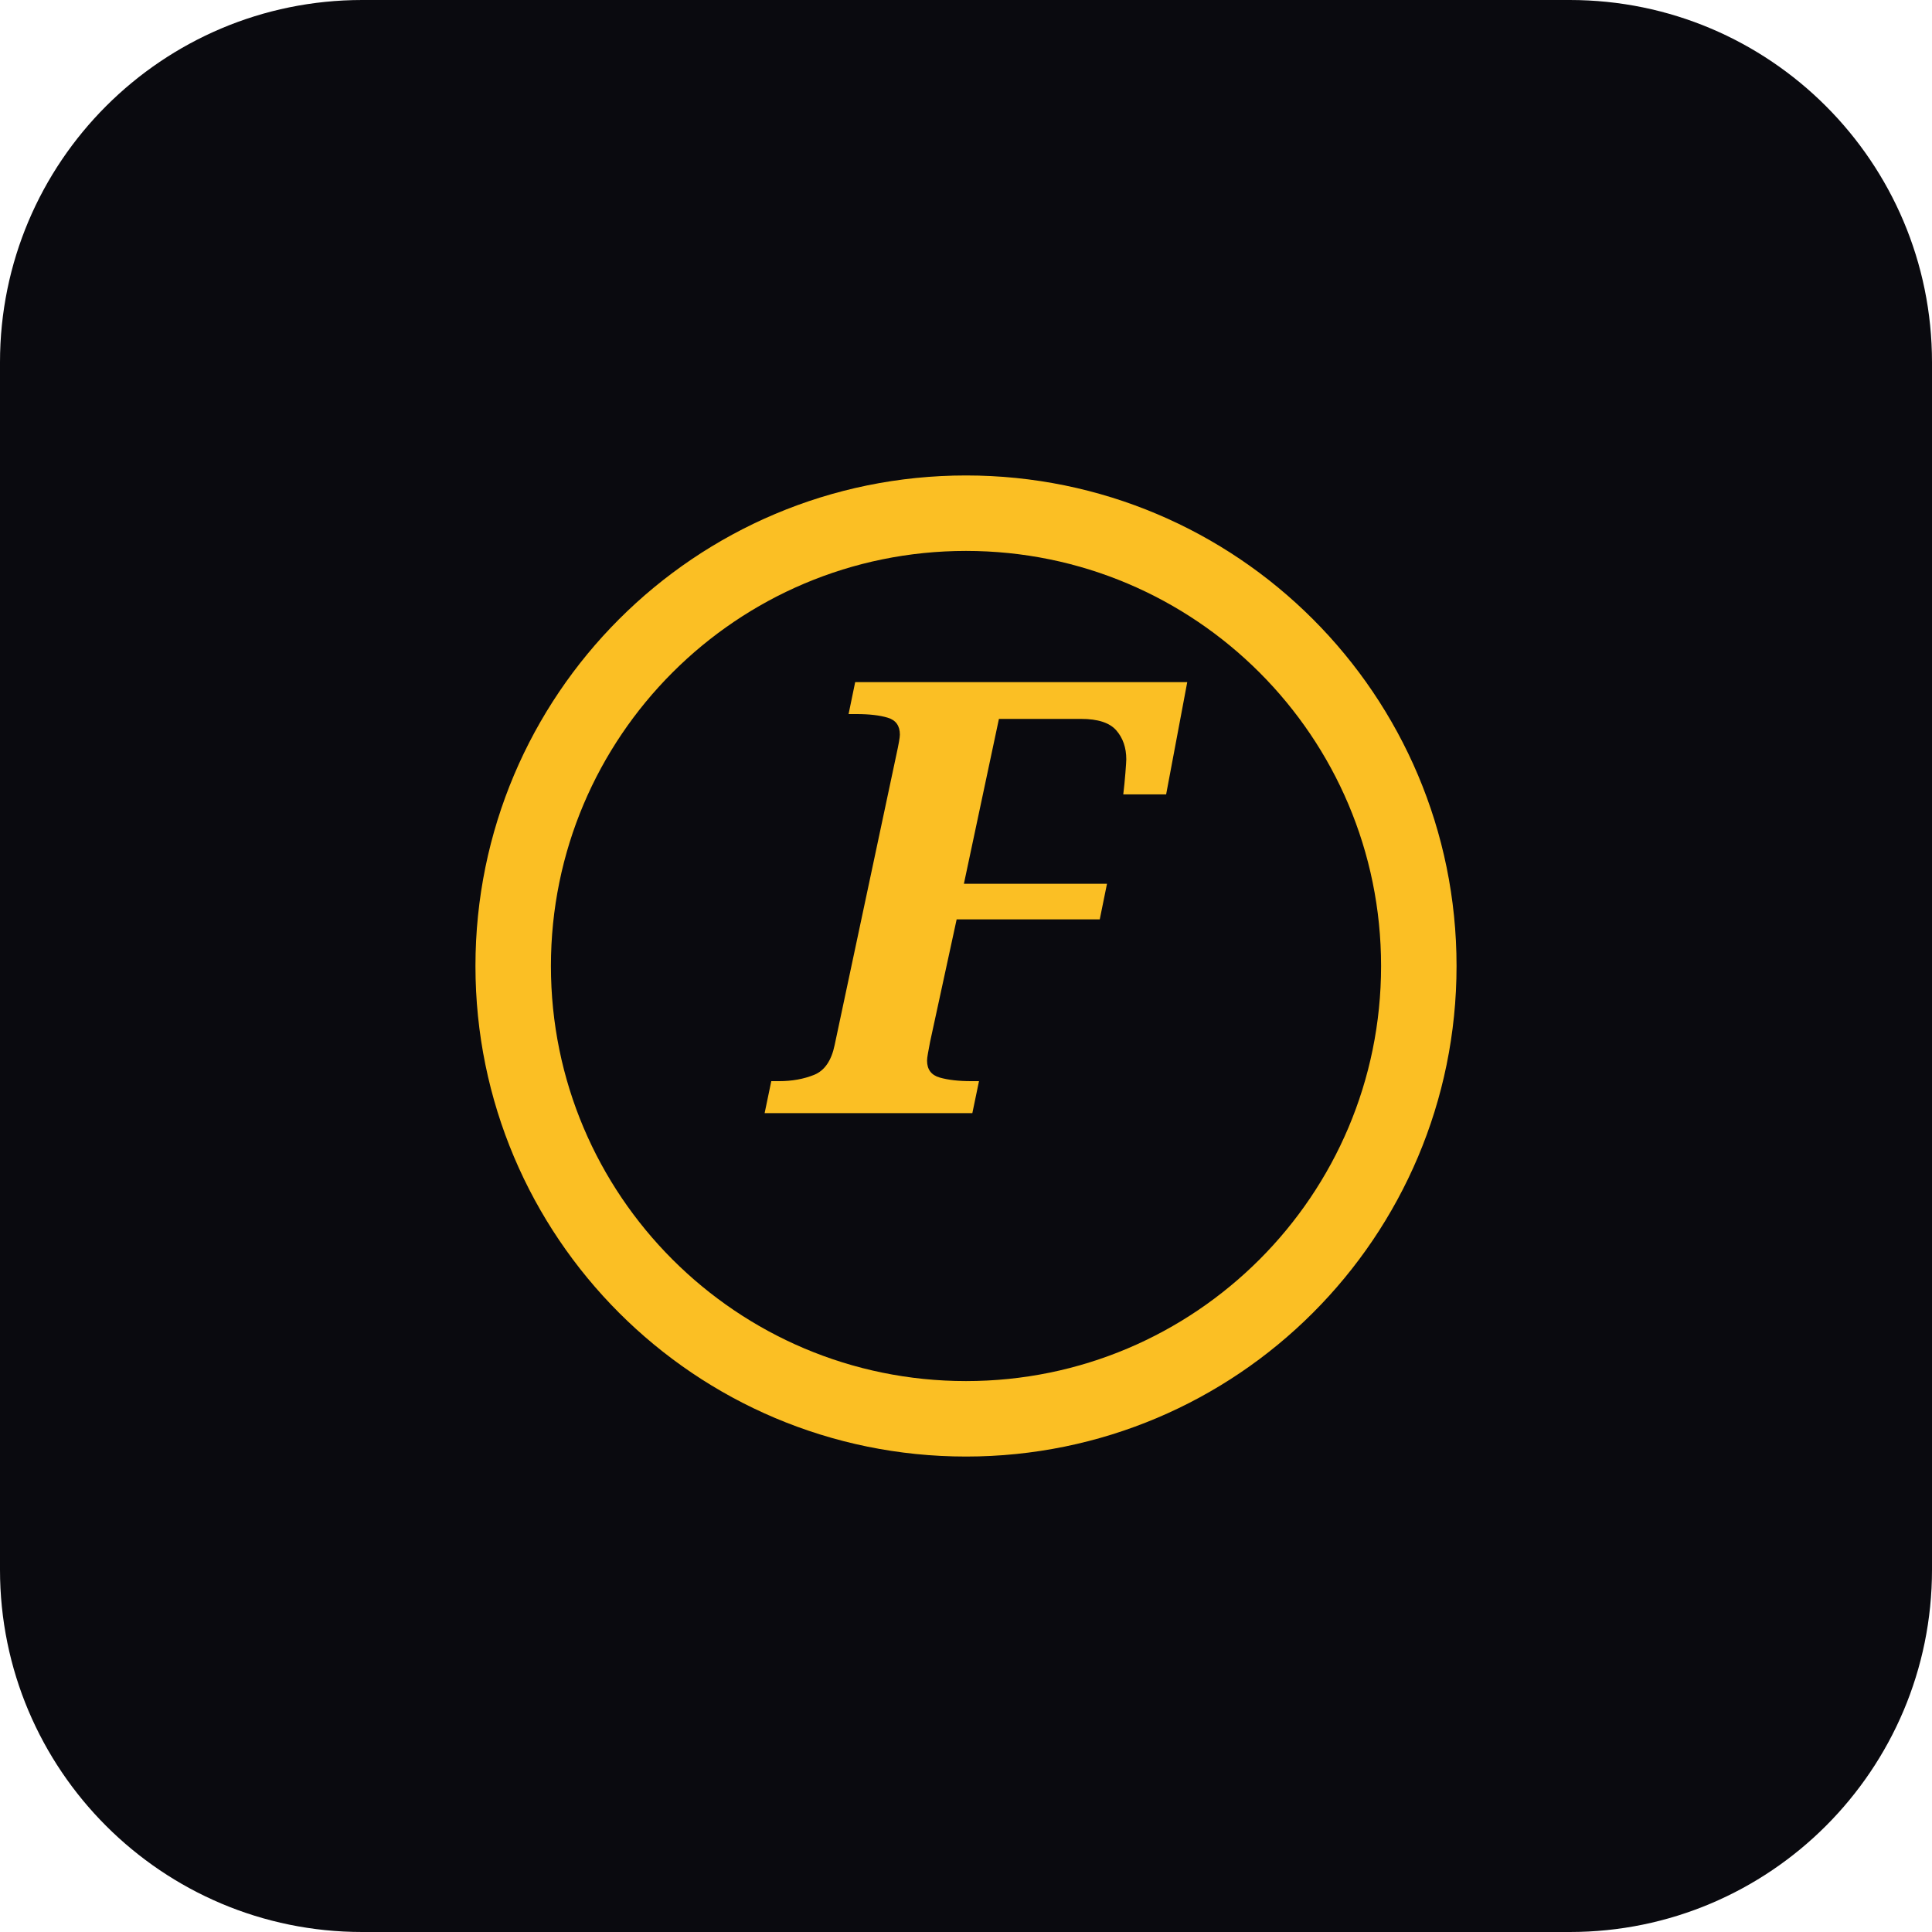
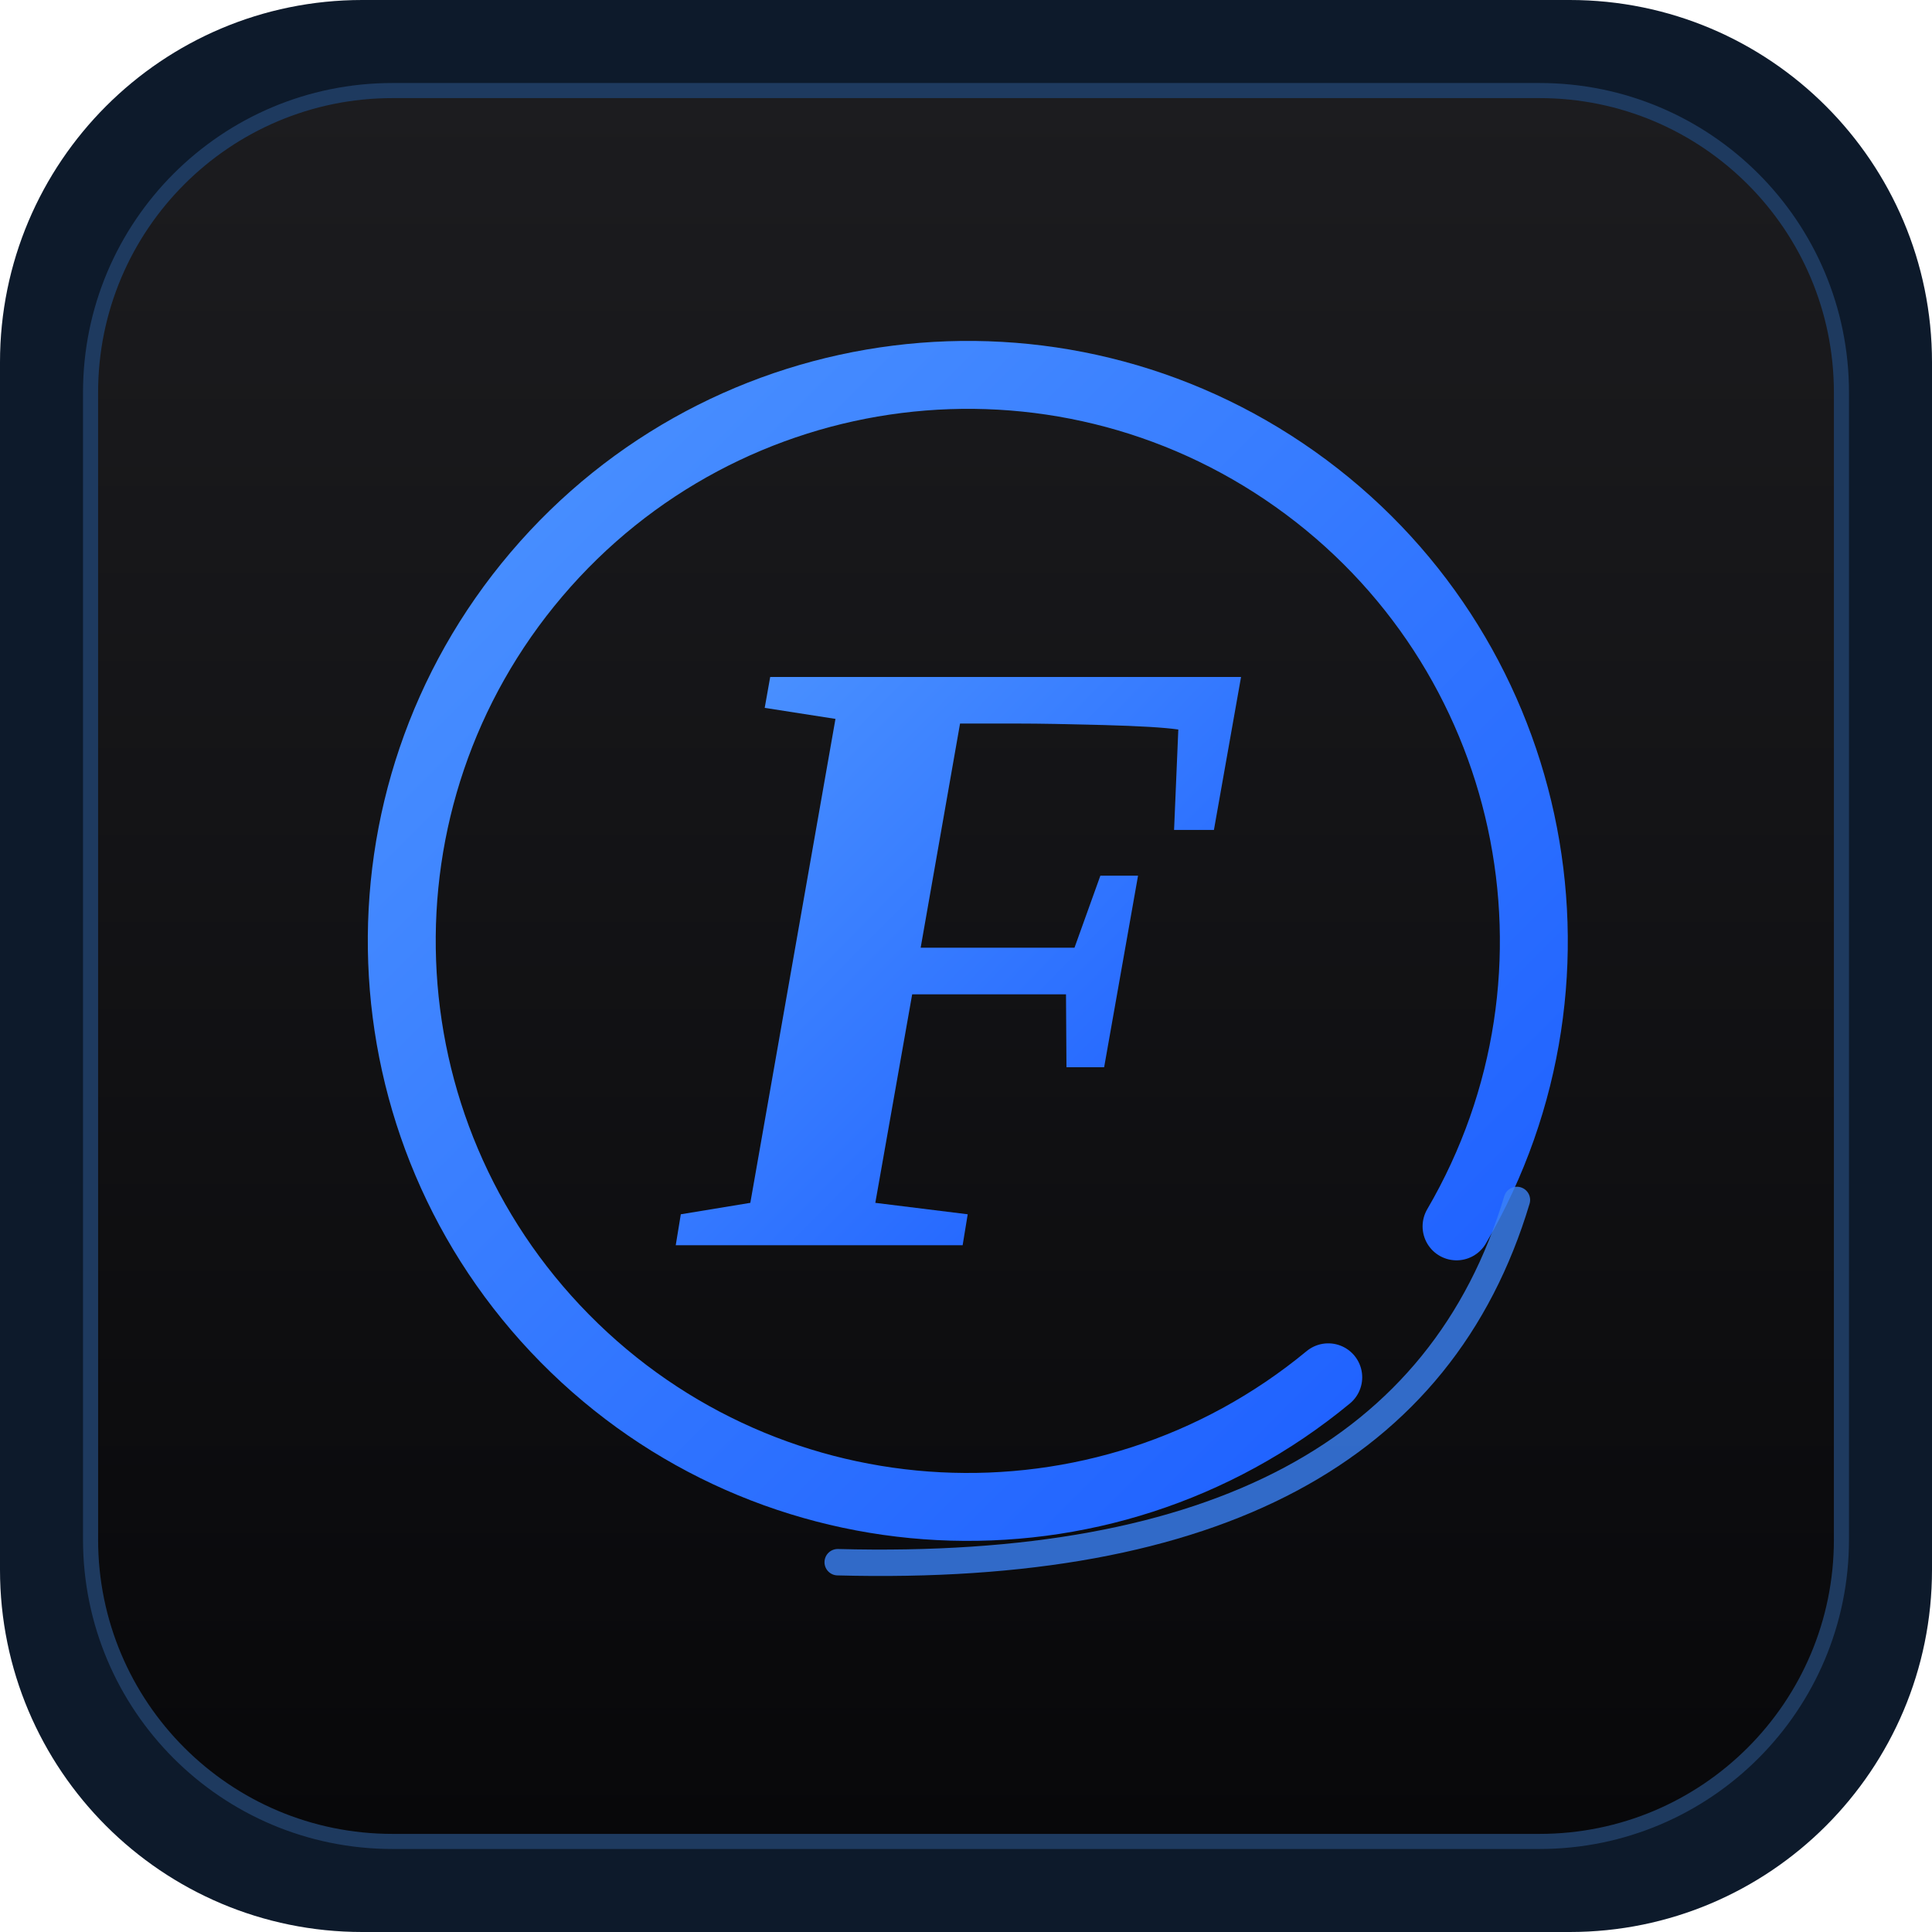
<svg xmlns="http://www.w3.org/2000/svg" viewBox="0 0 512 512">
-   <rect width="512" height="512" rx="96" fill="#0a0a0f" />
-   <circle cx="256" cy="256" r="120" fill="none" stroke="#fbbf24" stroke-width="20" />
-   <text x="256" y="295" font-family="Georgia, serif" font-size="160" font-style="italic" font-weight="600" fill="#fbbf24" text-anchor="middle">F</text>
+   <defs>
+     <linearGradient id="fundo" x1="0" y1="0" x2="0" y2="1">
+       <stop offset="0" stop-color="#1c1c1f" />
+       <stop offset="1" stop-color="#08080a" />
+     </linearGradient>
+     <linearGradient id="azul" x1="0" y1="0" x2="1" y2="1">
+       <stop offset="0" stop-color="#4d94ff" />
+       <stop offset="1" stop-color="#1a5cff" />
+     </linearGradient>
+   </defs>
+   <rect width="512" height="512" rx="96" fill="#0d1a2b" />
+   <rect x="24" y="24" width="464" height="464" rx="80" fill="url(#fundo)" stroke="#1e3a5f" stroke-width="4" />
+   <path d="M 352 365 A 150 150 0 1 1 386 325" fill="none" stroke="url(#azul)" stroke-width="18" stroke-linecap="round" />
+   <path d="M 402 318 Q 372 418 222 414" fill="none" stroke="#3b82f6" stroke-width="7" stroke-linecap="round" opacity="0.8" />
+   <text x="256" y="330" font-family="Georgia, 'Times New Roman', serif" font-size="230" font-style="italic" font-weight="700" fill="url(#azul)" text-anchor="middle">F</text>
</svg>
